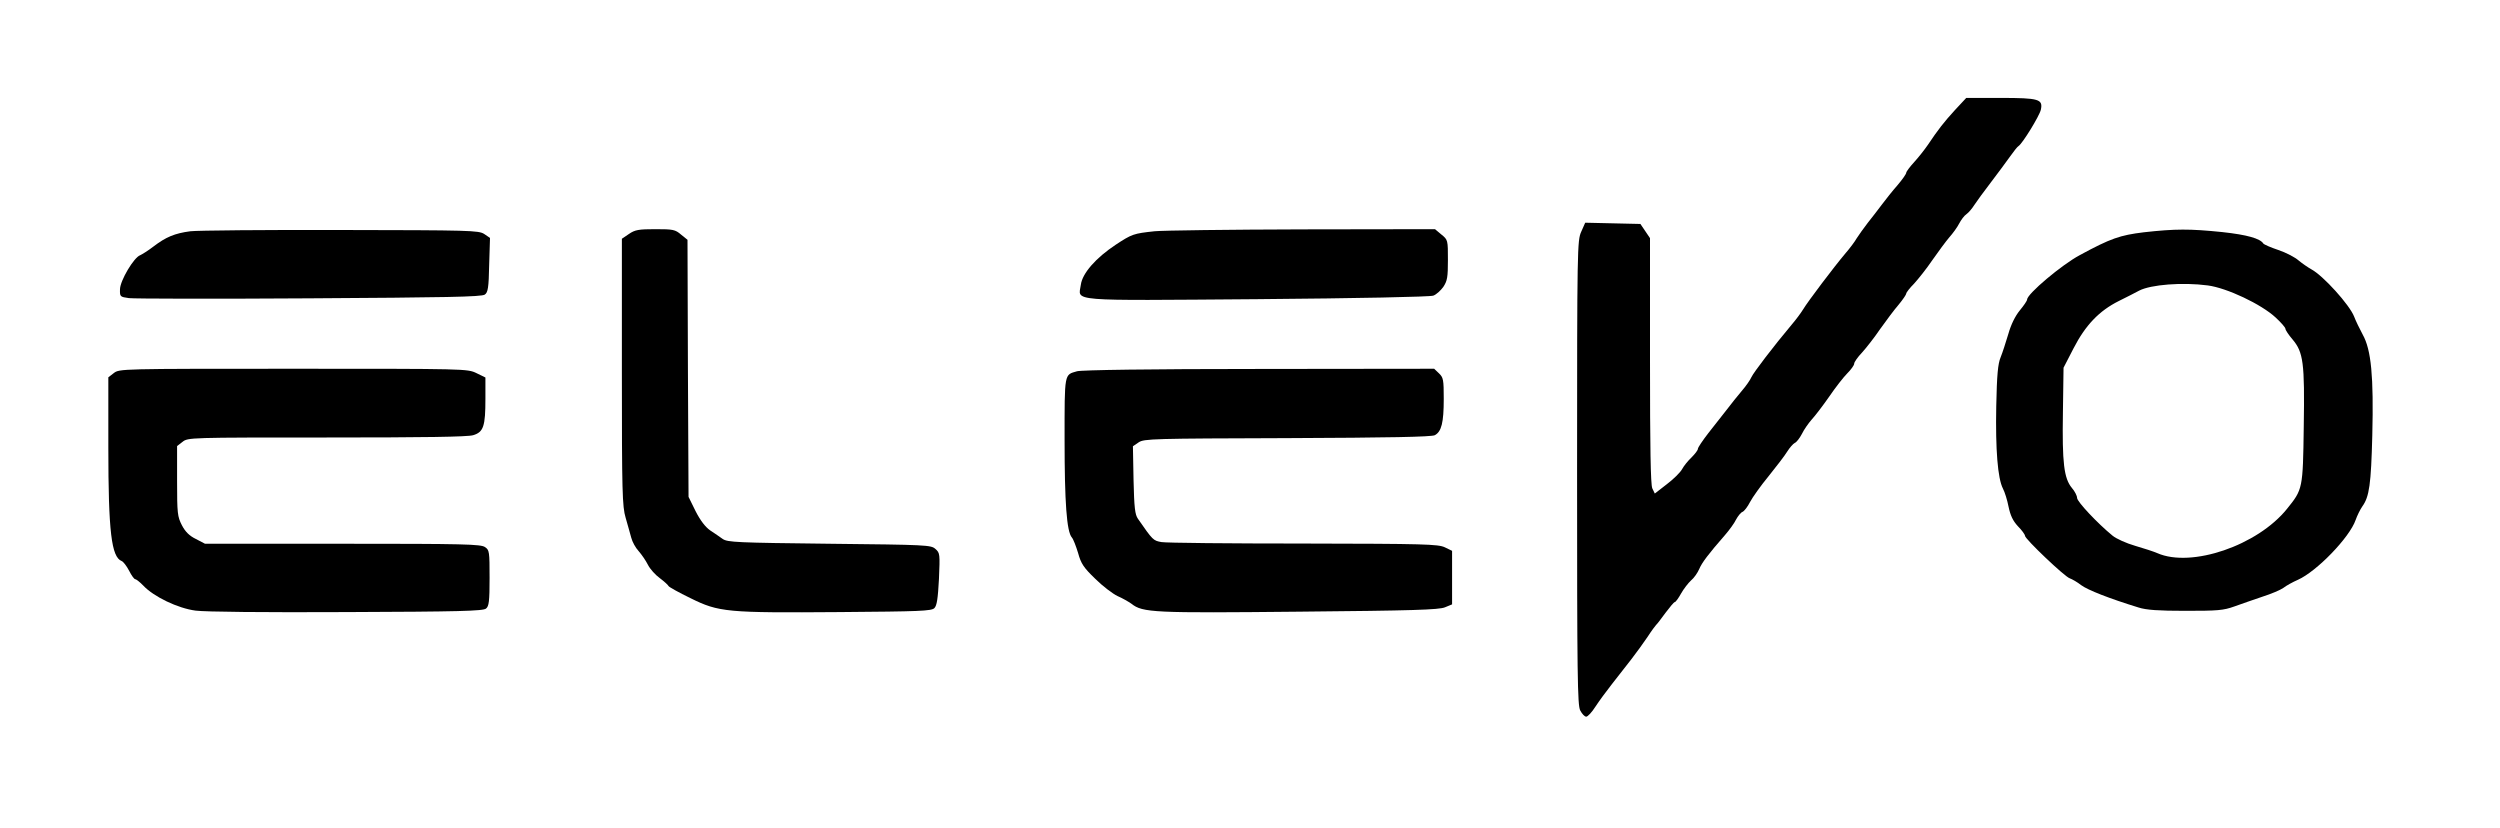
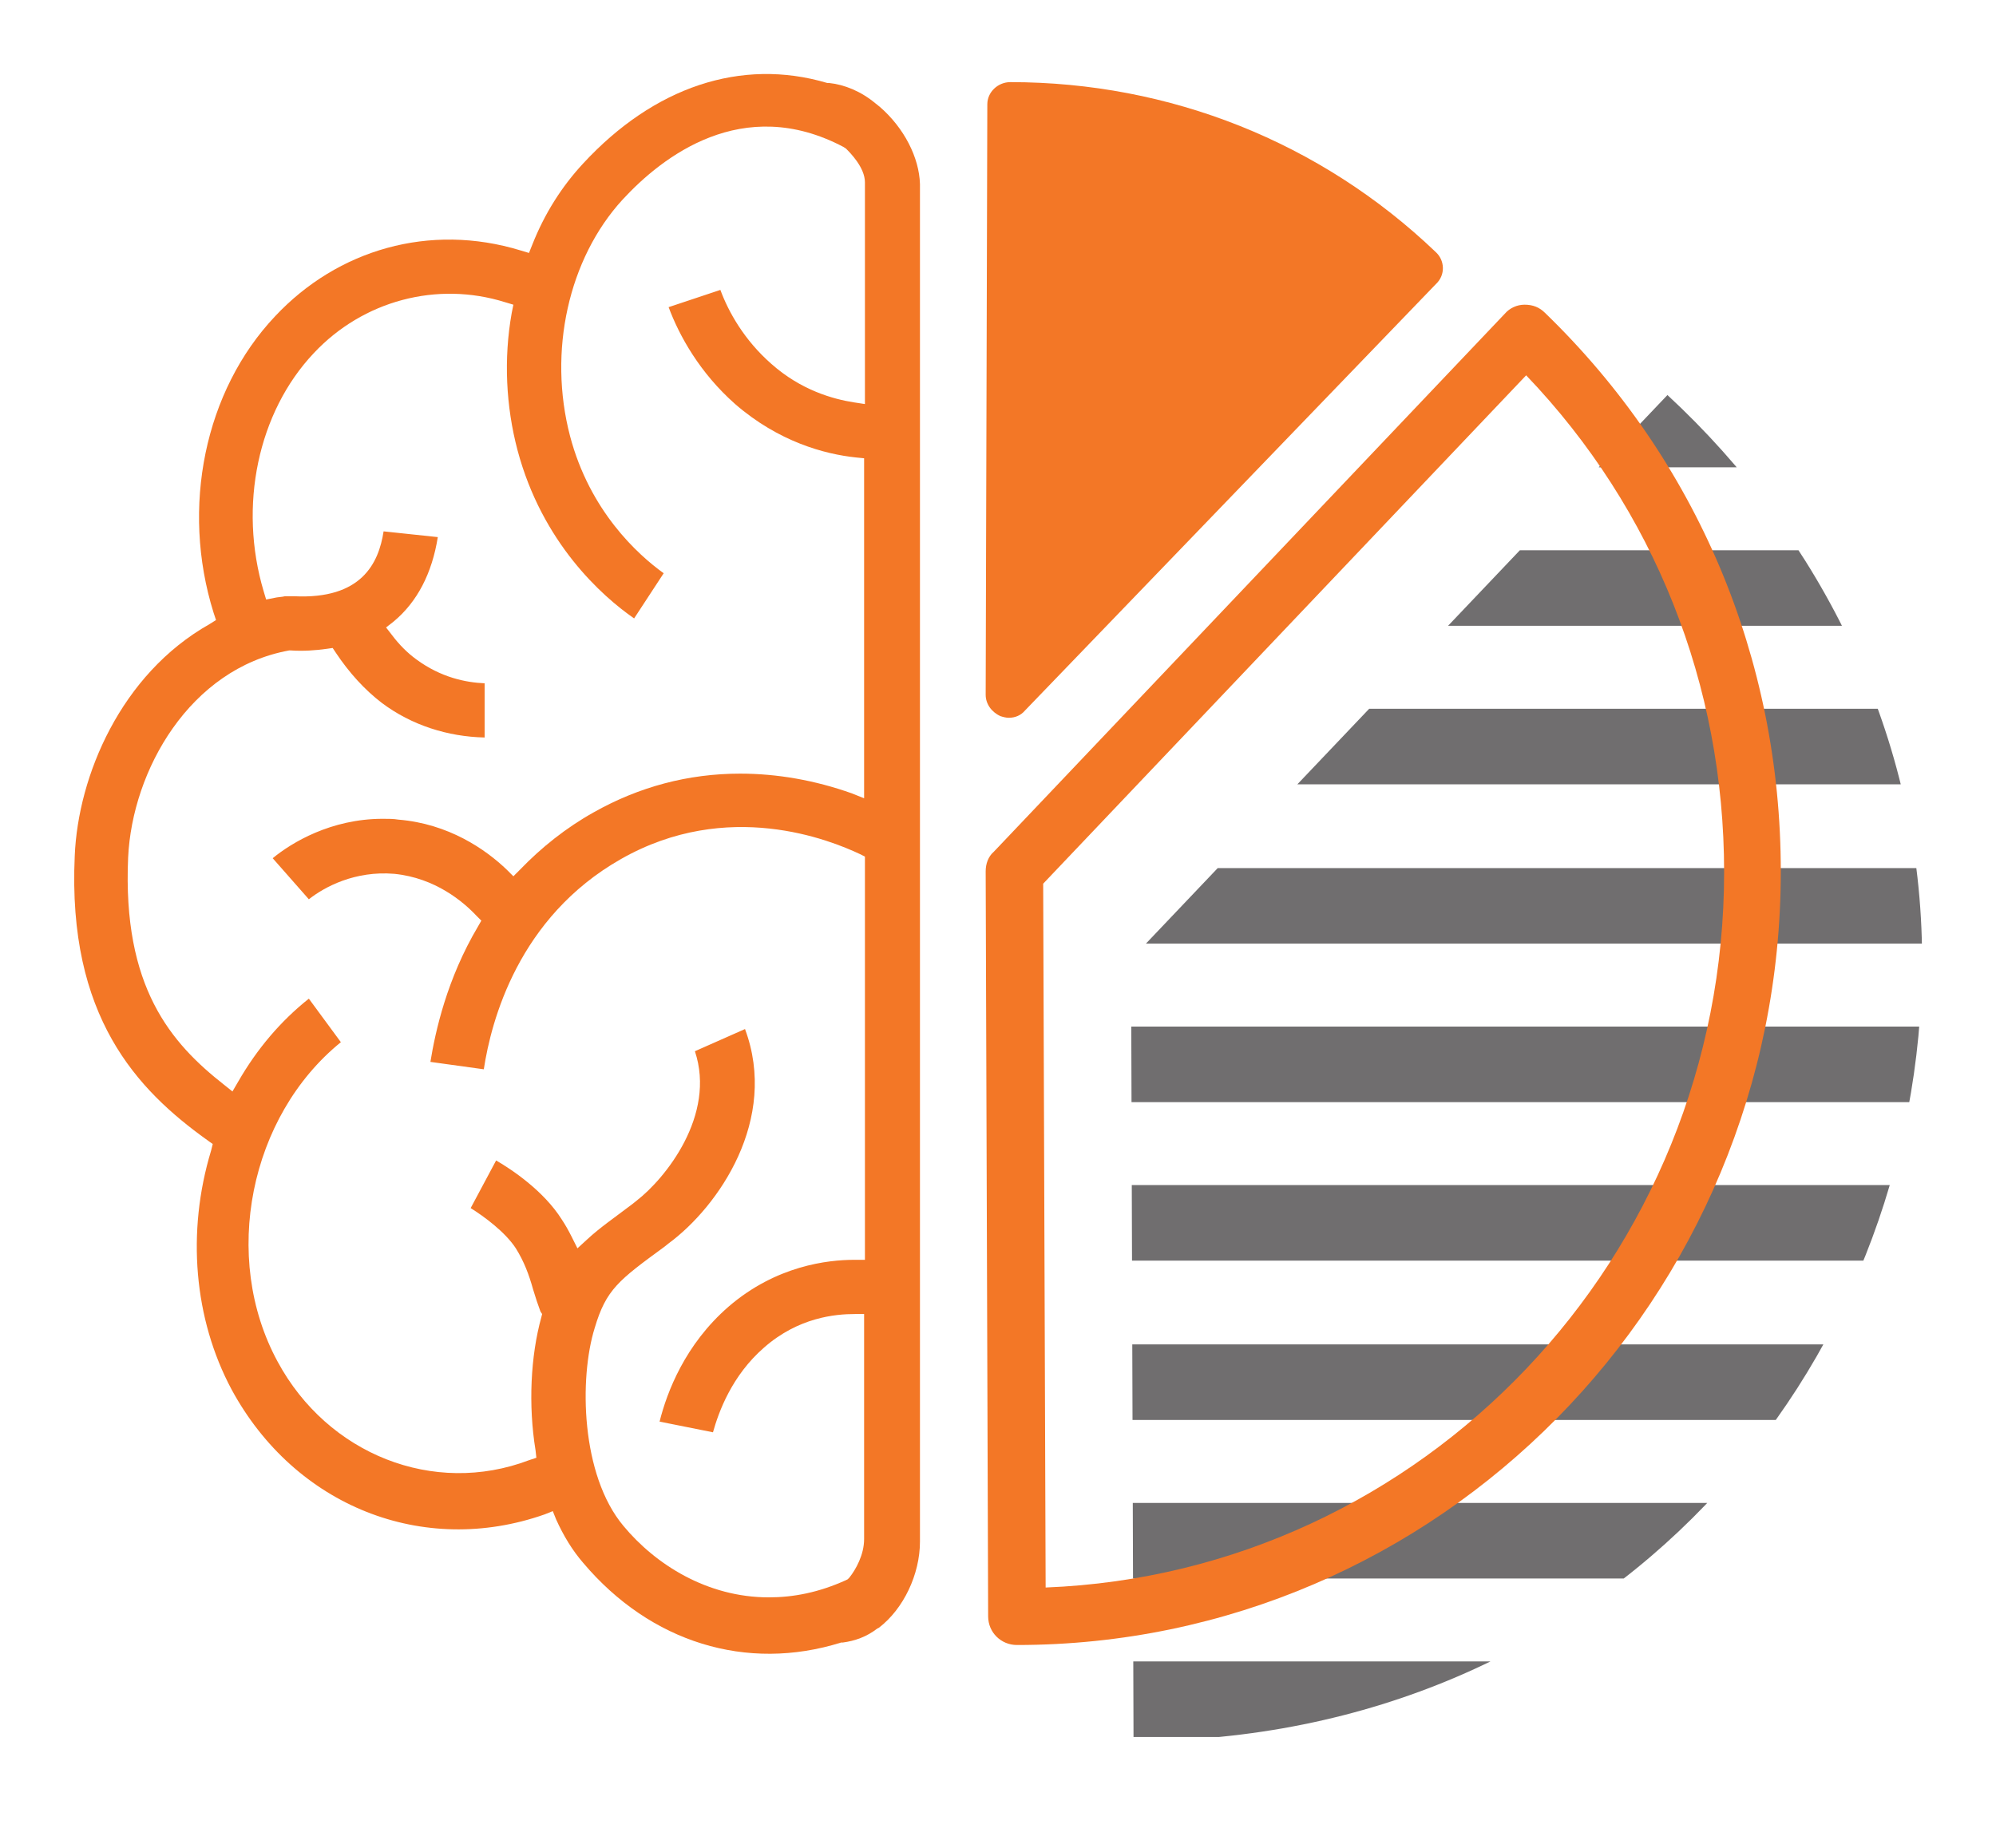
- <svg xmlns="http://www.w3.org/2000/svg" version="1.0" width="1200pt" height="397pt" viewBox="0 0 1200 397" preserveAspectRatio="xMidYMid meet">
-   <g transform="translate(0,397) scale(0.1,-0.1)" fill="#000000" stroke="none">
-     <path d="M9384 3442 c-54 -59 -81 -94 -130 -167 -15 -22 -44 -59 -65 -82 -22 -24 -39 -47 -39 -52 0 -6 -19 -33 -42 -60 -24 -27 -57 -69 -75 -93 -18 -24 -48 -63 -68 -88 -19 -25 -43 -58 -53 -74 -9 -16 -33 -48 -53 -71 -55 -65 -182 -233 -204 -270 -11 -18 -35 -50 -53 -71 -89 -106 -185 -232 -195 -254 -6 -14 -27 -44 -47 -67 -19 -23 -52 -63 -72 -90 -21 -26 -60 -77 -88 -112 -27 -35 -50 -69 -50 -75 0 -7 -14 -25 -31 -42 -17 -16 -37 -41 -45 -56 -8 -15 -40 -47 -73 -72 l-58 -45 -12 25 c-8 18 -11 195 -11 613 l0 588 -23 34 -23 34 -132 3 -133 3 -19 -43 c-19 -42 -20 -76 -20 -1156 0 -978 2 -1117 15 -1142 9 -17 21 -30 29 -30 7 0 27 21 44 48 17 26 53 75 79 108 27 34 68 87 93 119 25 32 60 81 79 109 18 28 37 53 40 56 4 3 24 29 45 58 21 28 41 52 45 52 4 0 18 19 30 41 13 23 35 51 48 63 14 11 31 36 39 54 13 31 43 71 125 165 20 23 44 56 52 73 9 17 23 34 31 37 8 3 25 25 36 47 12 23 52 79 89 124 37 46 78 99 90 119 12 19 28 37 36 41 8 3 23 22 34 43 10 21 32 52 47 69 16 17 54 67 84 110 30 44 69 94 87 112 18 18 33 39 33 46 0 8 17 32 38 54 20 22 60 73 87 113 28 39 67 92 88 116 20 24 37 49 37 54 0 5 17 27 38 48 20 22 60 72 87 112 28 40 64 89 81 109 17 19 39 49 48 67 9 17 24 38 35 45 10 7 27 27 37 43 11 17 46 65 79 108 33 43 74 99 92 124 18 25 36 49 42 52 19 12 100 144 107 174 11 51 -8 57 -194 57 l-164 0 -54 -58z" />
-     <path d="M914 2860 c-76 -10 -118 -28 -177 -73 -26 -20 -55 -38 -64 -42 -30 -10 -96 -121 -97 -163 -1 -36 0 -37 43 -43 24 -3 414 -4 867 -1 648 4 828 7 841 18 15 10 19 33 21 142 l4 130 -28 19 c-27 17 -66 18 -689 19 -363 1 -687 -2 -721 -6z" />
-     <path d="M3019 2847 l-34 -23 0 -639 c0 -578 2 -646 18 -700 9 -33 22 -76 27 -96 5 -20 21 -49 36 -65 14 -16 34 -45 44 -65 10 -20 36 -49 57 -64 21 -16 40 -33 42 -38 1 -4 49 -31 105 -58 137 -68 175 -71 717 -67 384 3 440 5 454 19 12 12 17 46 22 140 5 119 5 125 -17 144 -21 19 -40 20 -509 25 -444 5 -489 7 -512 23 -13 9 -40 28 -60 41 -23 16 -47 47 -70 92 l-34 69 -3 617 -2 617 -31 25 c-28 24 -38 26 -123 26 -80 0 -98 -3 -127 -23z" />
-     <path d="M5542 2860 c-101 -11 -108 -13 -187 -65 -95 -63 -160 -137 -167 -192 -11 -81 -76 -76 849 -69 479 4 828 11 843 17 14 5 35 24 48 42 19 29 22 46 22 129 0 95 0 97 -31 122 l-31 26 -636 -1 c-350 -1 -670 -5 -710 -9z" />
-     <path d="M10290 2855 c-114 -14 -158 -29 -306 -109 -88 -47 -254 -187 -254 -214 0 -6 -16 -29 -35 -52 -22 -27 -42 -67 -55 -113 -12 -40 -28 -90 -37 -112 -13 -31 -18 -85 -21 -235 -4 -209 7 -346 32 -395 9 -17 21 -56 27 -87 9 -43 21 -68 45 -94 19 -19 34 -40 34 -46 0 -15 191 -197 215 -204 11 -4 36 -18 55 -33 31 -23 135 -64 275 -107 37 -12 96 -16 225 -16 155 0 182 2 235 21 33 12 94 33 135 47 41 13 86 32 100 42 14 11 45 28 70 39 90 40 248 203 277 287 7 20 21 49 32 65 34 47 42 107 48 341 7 283 -5 411 -46 484 -15 28 -34 67 -41 86 -22 57 -149 197 -205 227 -16 9 -44 28 -62 43 -17 15 -61 38 -97 50 -36 12 -68 26 -72 31 -15 24 -77 42 -197 55 -157 16 -224 16 -377 -1z m307 -255 c92 -12 257 -90 326 -154 26 -24 47 -48 47 -54 0 -6 15 -29 34 -51 52 -62 59 -111 54 -420 -4 -298 -5 -300 -80 -393 -141 -176 -459 -285 -623 -213 -16 7 -64 23 -106 35 -42 12 -91 34 -109 49 -71 58 -170 163 -170 181 0 10 -11 32 -25 48 -38 46 -47 120 -43 362 l3 215 48 93 c57 111 123 180 217 227 36 18 80 40 98 50 56 29 208 41 329 25z" />
-     <path d="M546 2179 l-26 -20 0 -337 c0 -405 15 -526 64 -545 8 -3 24 -24 36 -47 11 -22 24 -40 29 -40 5 0 22 -14 38 -30 50 -54 167 -110 252 -121 47 -6 327 -9 727 -7 534 2 654 5 667 17 14 11 17 35 17 147 0 126 -1 134 -22 148 -20 14 -101 16 -683 16 l-661 0 -44 23 c-31 15 -51 35 -67 66 -21 41 -23 56 -23 212 l0 168 26 20 c26 21 34 21 692 21 470 0 676 3 703 11 50 15 59 43 59 175 l0 102 -43 21 c-43 21 -52 21 -879 21 -830 0 -835 0 -862 -21z" />
-     <path d="M5170 2188 c-62 -18 -60 -4 -60 -329 0 -299 10 -441 35 -469 7 -8 20 -42 30 -75 14 -51 27 -70 82 -123 35 -35 84 -72 107 -83 23 -10 53 -27 67 -37 54 -43 106 -45 807 -38 542 5 670 9 698 21 l34 14 0 129 0 128 -35 17 c-32 15 -97 17 -678 18 -353 0 -660 3 -682 7 -39 7 -41 8 -113 112 -14 20 -18 53 -21 186 l-3 162 28 19 c26 17 67 18 714 20 490 2 691 6 707 14 32 17 43 60 43 174 0 93 -2 103 -23 123 l-23 22 -840 -1 c-526 0 -852 -5 -874 -11z" />
+ <svg xmlns="http://www.w3.org/2000/svg" xmlns:xlink="http://www.w3.org/1999/xlink" version="1.1" xml:space="preserve" id="elyra-pie-brain-icon" x="0px" y="0px" viewBox="0 0 243 225">
+   <style type="text/css">
+ 	.st0{clip-path:url(#SVGID_2_);}
+ 	.st1{fill:#706E6F;stroke:#706E6F;stroke-width:1.975;stroke-miterlimit:10;}
+ 	.st2{fill:#706E6F;}
+ 	.st3{fill:#f37726;}
+ </style>
+   <g class="elyra-pieBrain-icon">
+     <g>
+       <defs>
+         <path id="SVGID_1_" d="M234,116.8c0,50.3-38.4,95.2-96,95.2l-0.3-95.2L203,48.1C221.7,65.4,234,89.8,234,116.8z" />
+       </defs>
+       <clipPath id="SVGID_2_">
+         <use xlink:href="#SVGID_1_" style="overflow:visible;" />
+       </clipPath>
+       <g class="st0">
+         <rect x="137.8" y="222.6" class="st1" width="95.4" height="7.2" />
+       </g>
+       <g class="st0">
+         <rect x="137.8" y="242" class="st1" width="95.4" height="7.2" />
+       </g>
+       <g class="st0">
+         <rect x="136.8" y="163.7" class="st2" width="98.2" height="9.2" />
+         <rect x="136.8" y="183" class="st2" width="98.2" height="9.2" />
+         <rect x="136.8" y="202.3" class="st2" width="98.2" height="9.2" />
+         <rect x="136.6" y="67" class="st2" width="98.4" height="9.2" />
+         <rect x="136.6" y="47.7" class="st2" width="98.4" height="9.2" />
+         <rect x="136.6" y="86.3" class="st2" width="98.4" height="9.2" />
+         <rect x="136.2" y="144.3" class="st2" width="98.5" height="9.2" />
+         <rect x="136.8" y="125" class="st2" width="98.1" height="9.2" />
+         <rect x="136.8" y="105.7" class="st2" width="98" height="9.2" />
+       </g>
+     </g>
+     <g>
+       <g>
+         <path class="st3" d="M107.1,13l-0.5-0.4c-1.8-1.5-3.8-2.3-5.7-2.5l-0.2,0C90.2,7,79.6,10.6,71,19.9c-2.6,2.8-4.7,6.1-6.2,9.9     l-0.4,1l-1-0.3c-11.1-3.4-22.3-0.1-29.9,8c-8.6,9.1-11.5,23.3-7.5,36.1l0.3,0.9l-0.8,0.5C14.7,82.1,9.5,94.5,9.1,104.2     c-0.9,19.6,7.6,28.5,16.1,34.6l0.7,0.5l-0.2,0.8c-3,9.9-2.1,20.5,2.5,29.1c7.7,14.2,23.3,20.4,38.1,15.2l1-0.4l0.4,1     c0.9,2,2,3.8,3.3,5.3c8.2,9.7,19.9,13.3,31.4,9.7l0.2,0c1.5-0.2,2.9-0.7,4.2-1.7l0.2-0.1c3-2.3,5-6.5,5-10.5V22.4     C111.9,19.2,110.1,15.6,107.1,13z M105.3,49.2L104,49c-2.6-0.4-6.5-1.5-10.1-4.7c-3.3-2.9-5.2-6.3-6.2-9l-6.3,2.1     c1.3,3.5,3.8,8,8.1,11.8c5.3,4.6,10.9,6.1,14.7,6.5l1,0.1v41.4l-1.5-0.6c-4.5-1.6-9.1-2.4-13.6-2.4c-6.3,0-12.3,1.6-17.8,4.7     c-3.4,1.9-6.4,4.3-9,7l-0.8,0.8l-0.8-0.8c-2.6-2.5-7.1-5.6-13.2-6.1c-0.6-0.1-1.2-0.1-1.9-0.1c-6.3,0-11.1,2.9-13.4,4.8l4.4,5     c1.9-1.5,5.6-3.5,10.4-3.1c5,0.5,8.4,3.4,10,5.1l0.6,0.6l-0.4,0.7c-3.8,6.4-5.2,12.8-5.8,16.5l6.5,0.9     c0.9-5.9,4.2-18.5,16.7-25.6c13-7.4,25.5-2.3,29.1-0.6l0.6,0.3v49.1l-1.3,0c-3.2,0-9.5,0.7-15.3,5.7c-5.3,4.6-7.5,10.4-8.4,14     l6.5,1.3c0.7-2.5,2.3-6.9,6.2-10.3c4.2-3.7,8.7-4.1,11.1-4.1l1.1,0v27.4c0,1.9-1,3.7-1.8,4.7l-0.2,0.2l-0.2,0.1     c-3.3,1.5-6.4,2.1-9.4,2.1c-7.5,0-13.8-4-17.7-8.7c-5.2-6.2-5.4-18-3.5-24.1c1.4-4.7,2.9-5.8,8.5-9.9l0.5-0.4     c6.1-4.5,13.4-15.1,9.3-26.1l-6.1,2.7c2.6,7.8-3.6,15.5-7.1,18.2l-0.5,0.4c-2.1,1.6-4,2.9-5.5,4.3l-1.2,1.1l-0.7-1.4     c-0.4-0.8-0.8-1.5-1.2-2.1c-2.2-3.5-6.1-6.1-8-7.2l-3.1,5.8c1.6,1,4.2,2.9,5.5,4.9c1,1.6,1.6,3.2,2.1,5c0.3,1,0.6,1.9,0.9,2.7     L66,160l-0.1,0.4c-1.3,4.7-1.6,10.7-0.7,16.2l0.1,0.9l-0.9,0.3c-11.6,4.4-24.5-0.7-30.6-12c-6.9-12.7-3.4-29.9,7.7-38.9l-3.9-5.3     c-3.4,2.7-6.3,6.1-8.6,10.1l-0.7,1.2l-1-0.8c-6.5-5.1-12.4-11.9-11.7-27.7c0.5-10.6,7.5-23,19.6-25.2l0.1,0l0.1,0     c1.5,0.1,3,0,4.4-0.2l0.7-0.1l0.4,0.6c1.6,2.4,3.5,4.5,5.6,6.1c3.6,2.7,8,4.1,12.5,4.2L59,83.2c-2.3-0.1-5.3-0.7-8.3-2.9     c-1.1-0.8-2.1-1.8-3-3l-0.7-0.9l0.9-0.7c2.9-2.4,4.7-5.9,5.4-10.3l-6.6-0.7c-0.6,3.9-2.7,8.3-10.9,7.9c-0.4,0-0.7,0-1.1,0     c-0.4,0.1-0.9,0.1-1.3,0.2l-1,0.2l-0.3-1C29,61.6,31.4,50.2,38.2,43c6-6.4,15-8.8,23.3-6.2l1,0.3l-0.2,1     c-1,5.6-0.7,11.4,0.7,16.7c3,11.3,10.3,17.8,14.2,20.5l3.6-5.5c-3.2-2.3-9-7.6-11.4-16.7c-2.7-10.3-0.2-21.6,6.4-28.8     c4.8-5.2,14.6-12.9,26.9-6.4l0.3,0.2c0.5,0.5,2.3,2.3,2.3,4.1V49.2z" />
+       </g>
+       <g>
+         <path class="st3" d="M174.8,30.7c-14-13.4-32.4-20.7-51.8-20.7c-1.5,0-2.8,1.2-2.8,2.7L120,84.6c0,1.1,0.7,2.1,1.8,2.6     c0.3,0.1,0.7,0.2,1,0.2c0.8,0,1.5-0.3,2-0.9l50-51.9C176,33.5,175.9,31.7,174.8,30.7z" />
+         <g>
+           <path class="st3" d="M123.8,200.3c-1.9,0-3.5-1.5-3.5-3.5l-0.3-90.7c0-0.9,0.3-1.8,1-2.4l62.2-65.5c0.6-0.7,1.5-1.1,2.4-1.1      c1,0,1.8,0.3,2.5,1c18.5,17.9,28.7,42.1,28.7,68C216.8,158.1,175.1,200.3,123.8,200.3z M127,107.6l0.3,85.7      c45.9-1.8,82.6-40.2,82.6-87.1c0-22.8-8.5-44.2-24.1-60.5L127,107.6z" />
+         </g>
+       </g>
+     </g>
  </g>
</svg>
